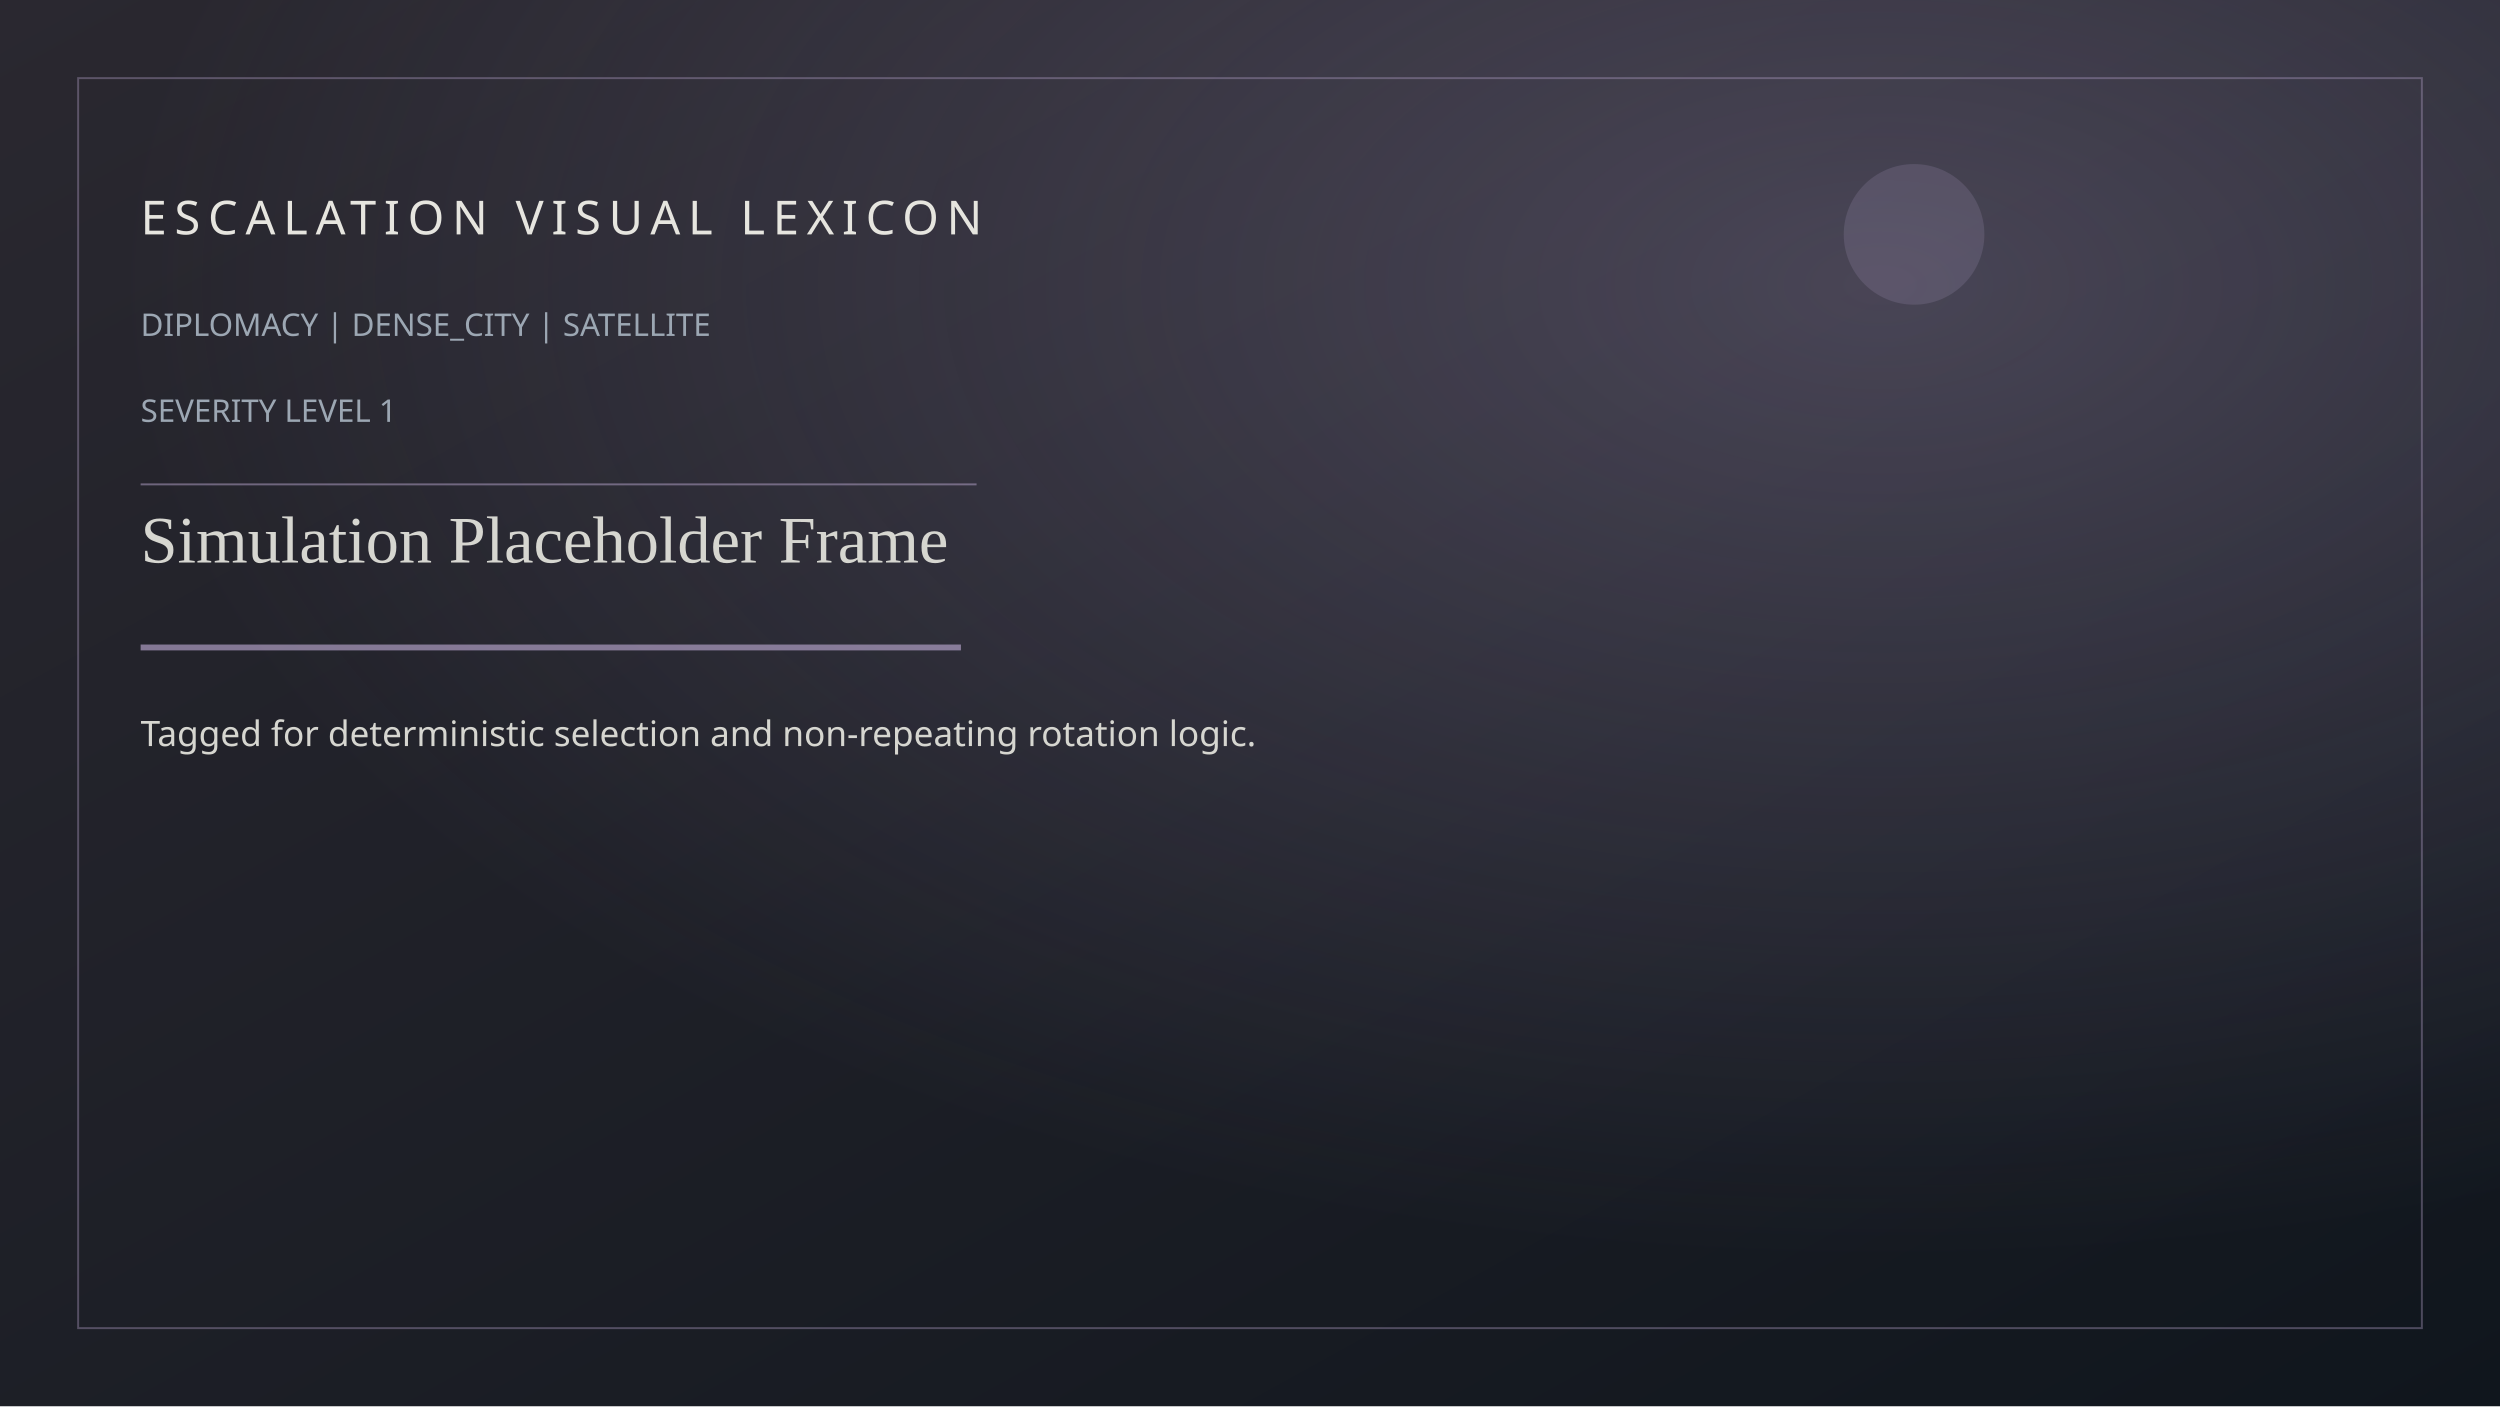
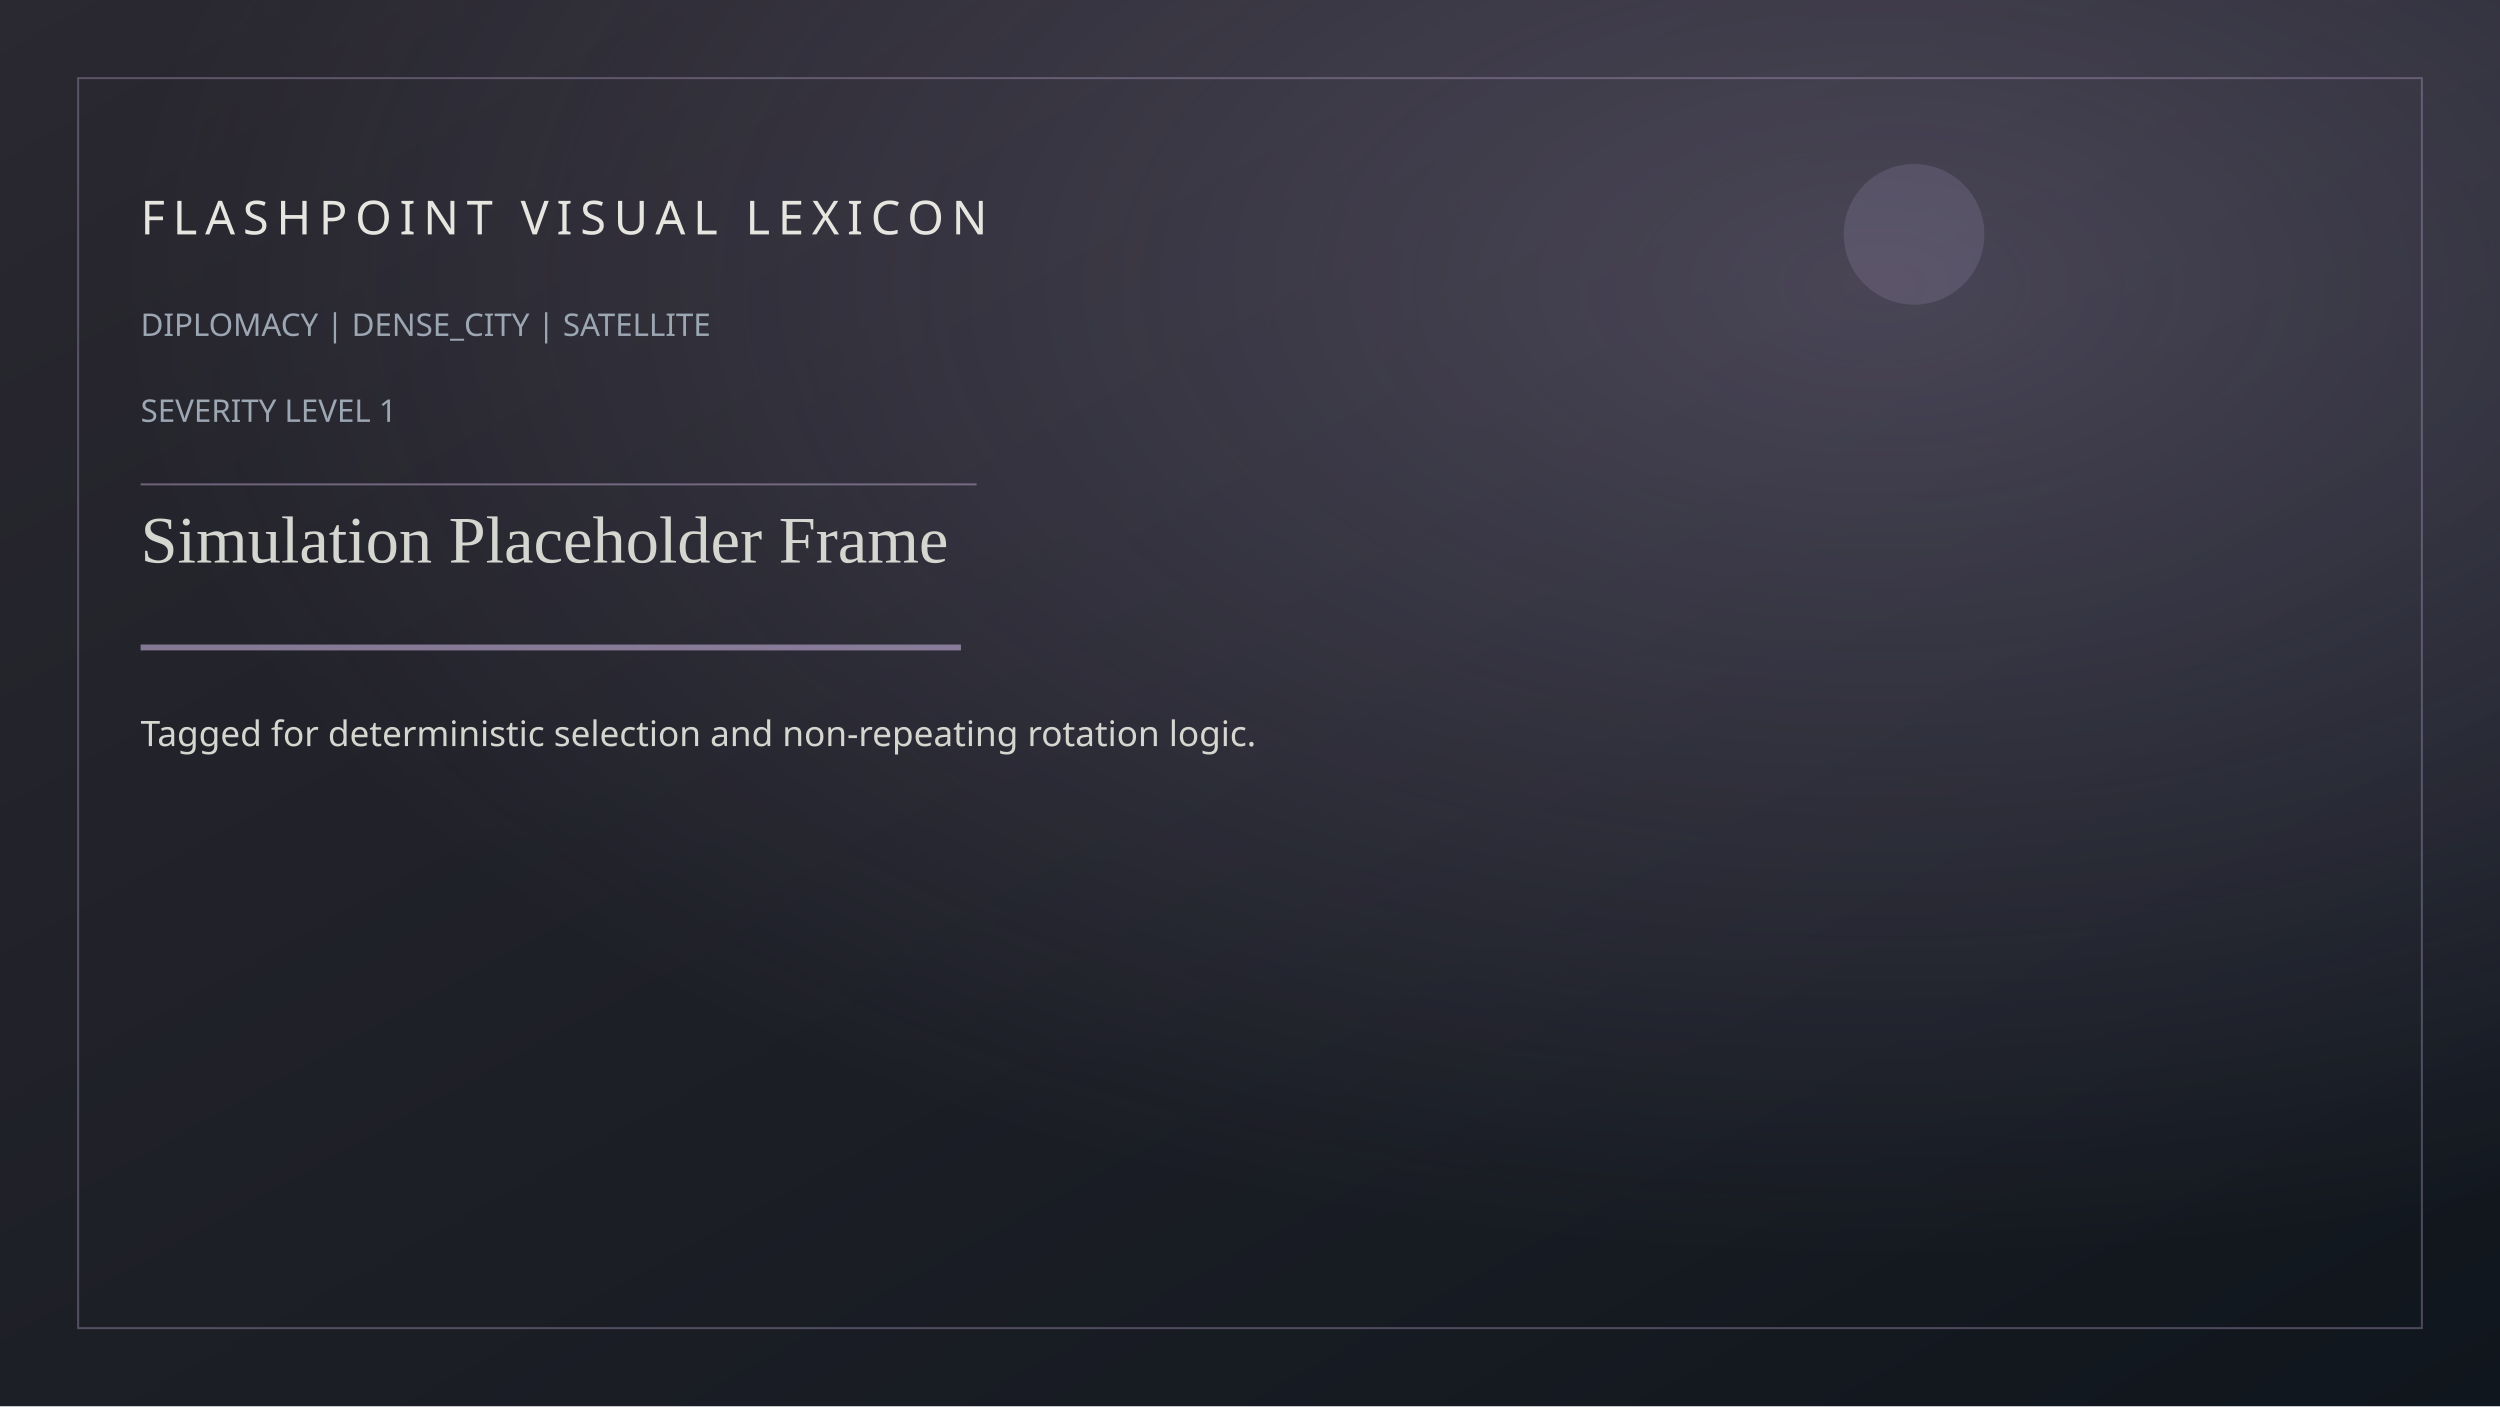
<svg xmlns="http://www.w3.org/2000/svg" width="1280" height="720" viewBox="0 0 1280 720">
  <defs>
    <linearGradient id="grad" x1="0" y1="0" x2="1" y2="1">
      <stop offset="0%" stop-color="#2a2830" />
      <stop offset="100%" stop-color="#10161d" />
    </linearGradient>
    <radialGradient id="glow" cx="75%" cy="20%" r="70%">
      <stop offset="0%" stop-color="#b8a6ce" stop-opacity="0.28" />
      <stop offset="100%" stop-color="#b8a6ce" stop-opacity="0" />
    </radialGradient>
  </defs>
  <rect width="1280" height="720" fill="url(#grad)" />
  <rect width="1280" height="720" fill="url(#glow)" />
  <rect x="40" y="40" width="1200" height="640" fill="none" stroke="#b8a6ce" stroke-opacity="0.36" />
  <circle cx="980" cy="120" r="36" fill="#b8a6ce" fill-opacity="0.17" />
-   <text x="72" y="120" fill="#e6e5df" font-family="IBM Plex Sans, sans-serif" font-size="24" letter-spacing="4">ESCALATION VISUAL LEXICON</text>
+   <text x="72" y="120" fill="#e6e5df" font-family="IBM Plex Sans, sans-serif" font-size="24" letter-spacing="4">FLASHPOINT VISUAL LEXICON</text>
  <text x="72" y="172" fill="#9ca7b3" font-family="IBM Plex Sans, sans-serif" font-size="16">DIPLOMACY | DENSE_CITY | SATELLITE</text>
  <text x="72" y="216" fill="#9ca7b3" font-family="IBM Plex Sans, sans-serif" font-size="16">SEVERITY LEVEL 1</text>
  <line x1="72" y1="248" x2="500" y2="248" stroke="#b8a6ce" stroke-opacity="0.5" />
  <text x="72" y="288" fill="#d6d6d0" font-family="Source Serif 4, serif" font-size="34">Simulation Placeholder Frame</text>
  <rect x="72" y="330" width="420" height="3" fill="#b8a6ce" fill-opacity="0.65" />
  <text x="72" y="382" fill="#d6d6d0" font-family="IBM Plex Sans, sans-serif" font-size="18">Tagged for deterministic selection and non-repeating rotation logic.</text>
</svg>
